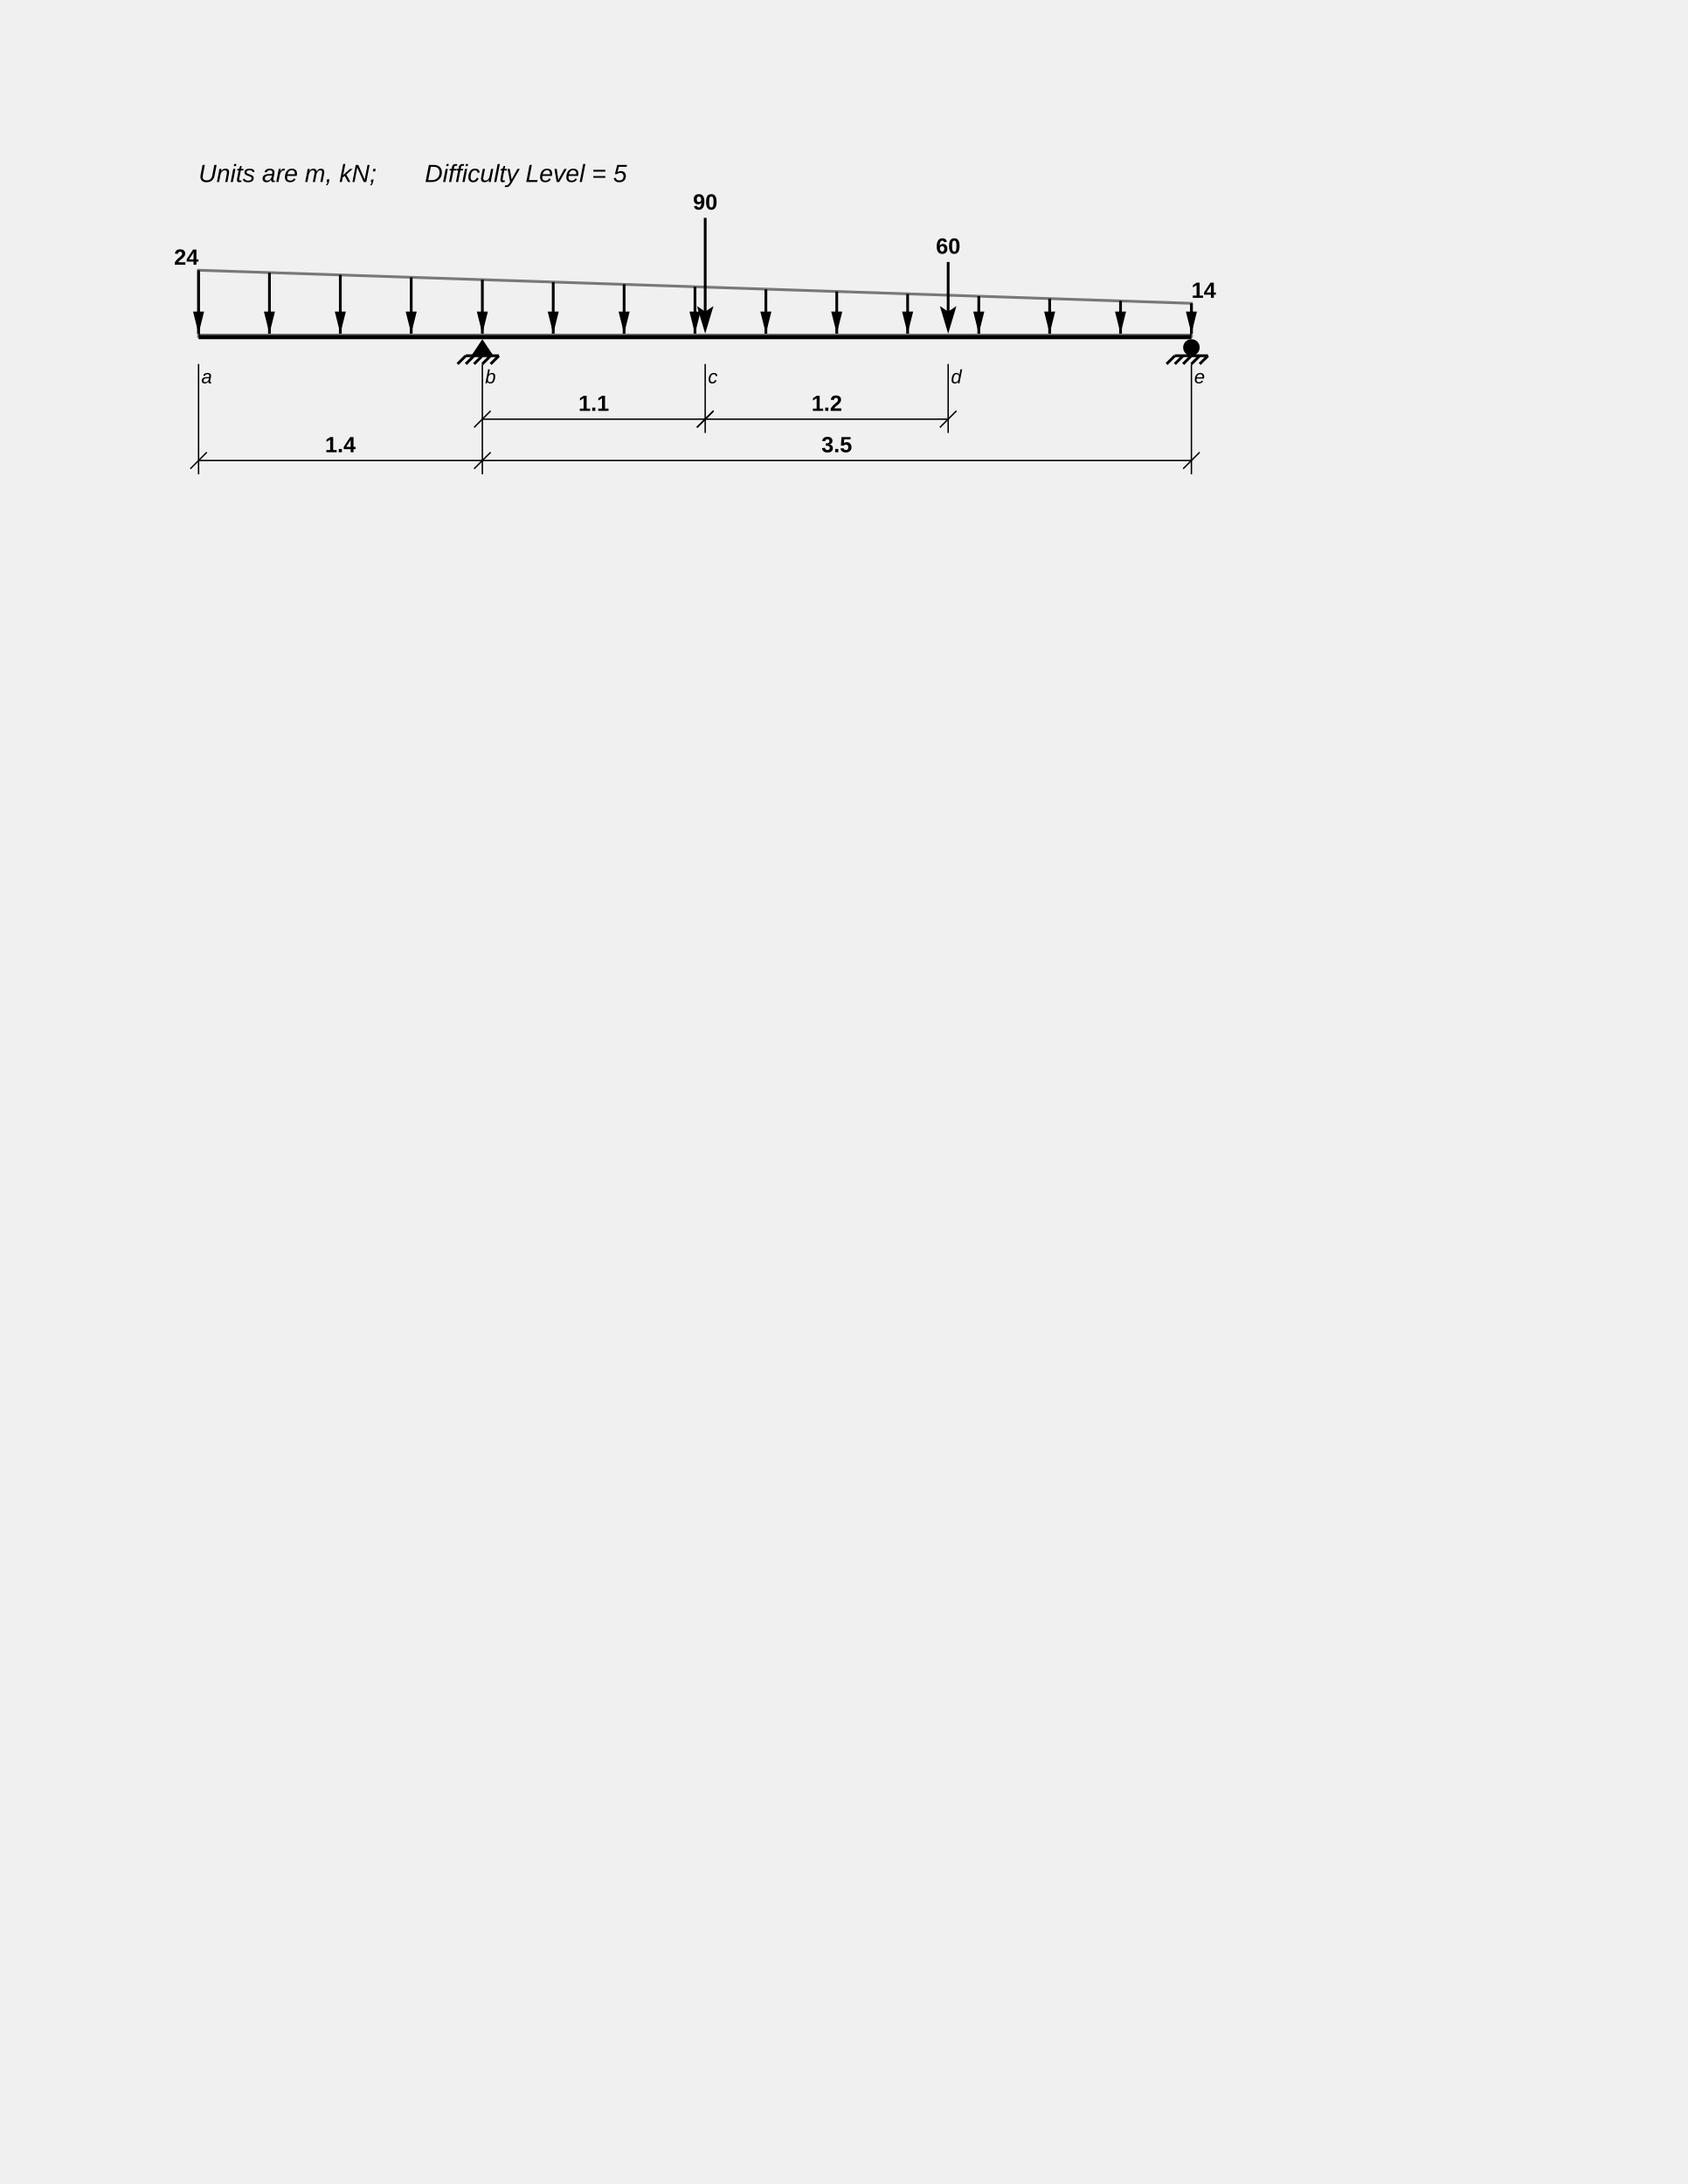
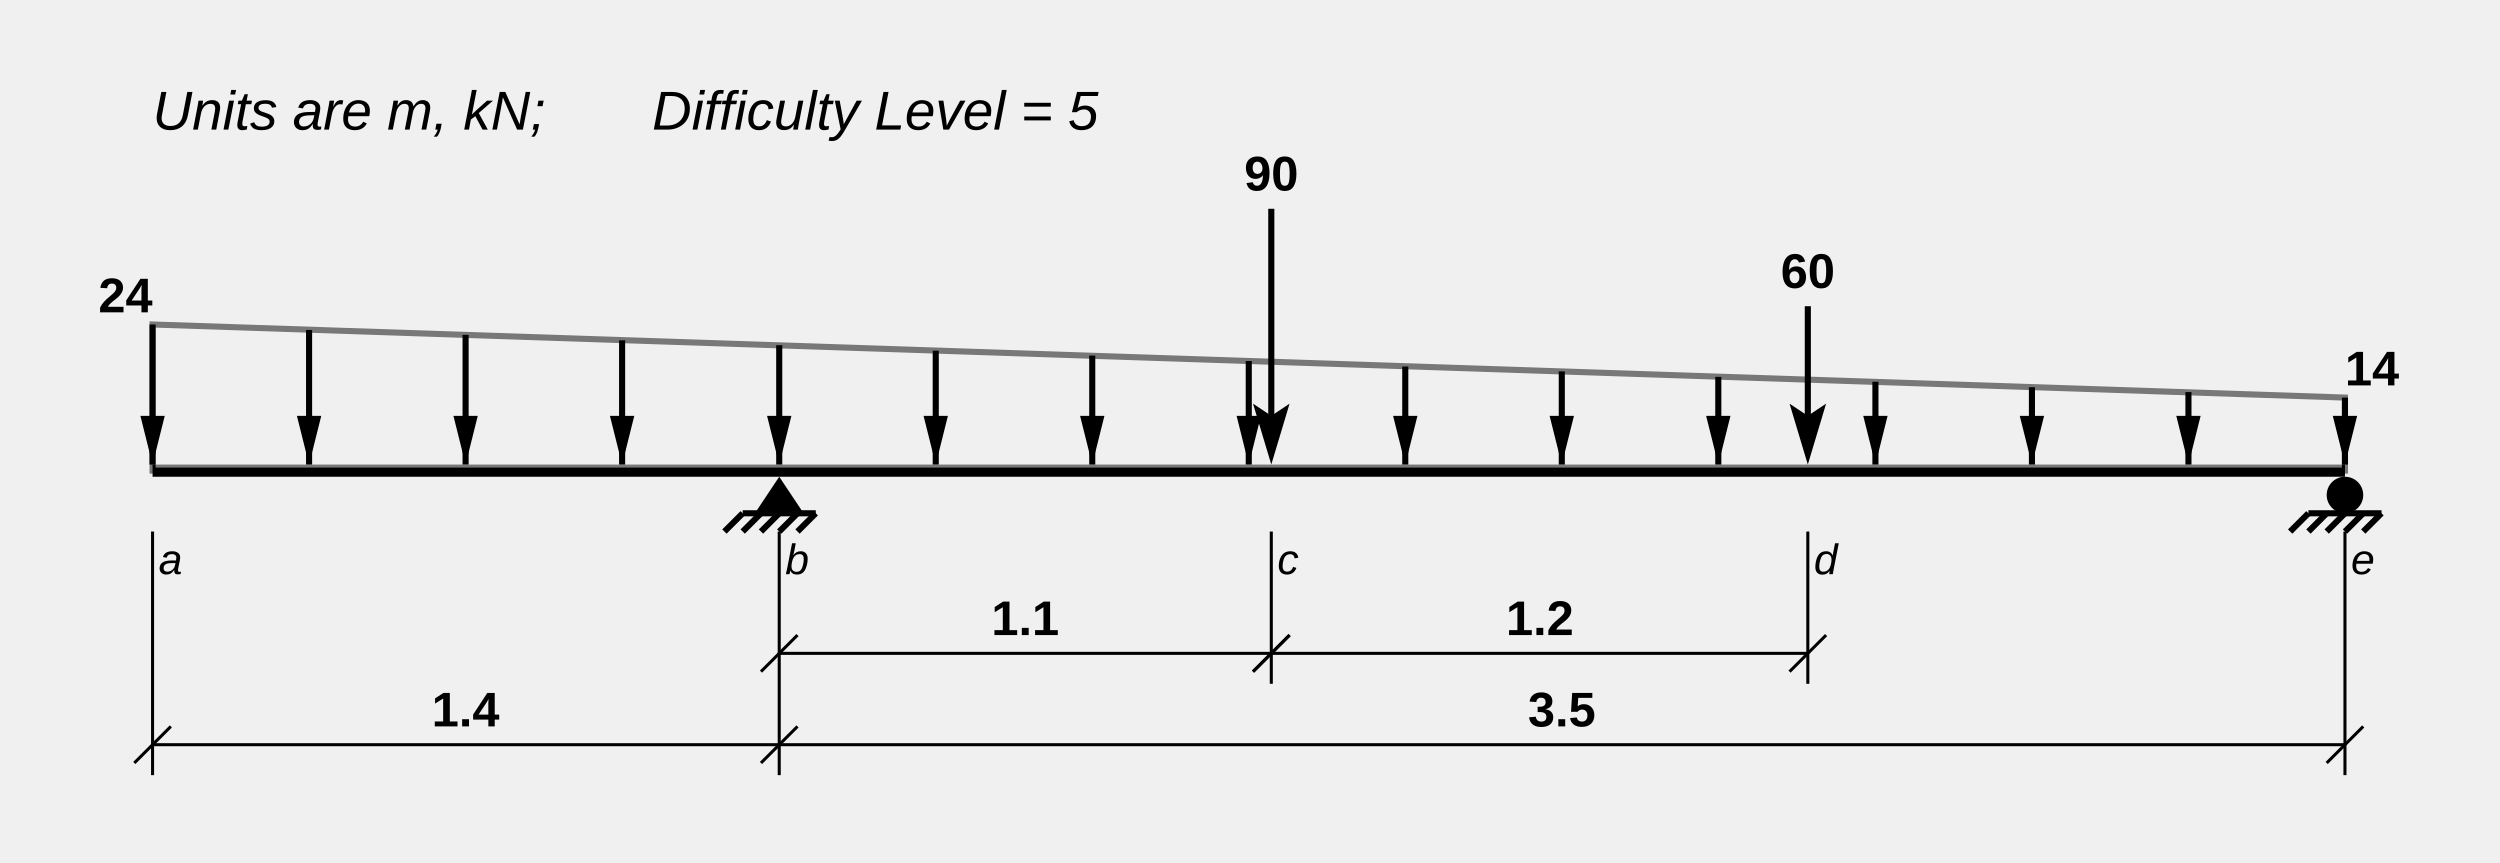
- <svg xmlns="http://www.w3.org/2000/svg" xmlns:xlink="http://www.w3.org/1999/xlink" version="1.1" width="8.5in" height="11.0in" viewBox="0 0 612 792">
-   <defs>
-     <style type="text/css">
+ <svg xmlns="http://www.w3.org/2000/svg" xmlns:xlink="http://www.w3.org/1999/xlink" id="svg182" viewBox="0 0 410.511 141.682" height="1.968in" width="5.702in" version="1.1">
+   <defs id="defs61">
+     <style id="style2" type="text/css">
    .elem {
	stroke-width: 2.0;
	stroke: black;
	}
    path.dim {
       stroke-width: 0.5;
       stroke: black;
       }
    path.guides {
       stroke-width: 0.5;
       stroke: grey;
       }
    text.dwglabel {
       font-family: Verdana, Arial;
       font-size: 10px;
       font-weight: bold;
       fill: black;
       text-align: center;
       text-anchor: start;
       }
    text.dim {
       font-family: Verdana, Arial;
       font-size: 8px;
       font-weight: bold;
       fill: black;
       text-align: center;
       text-anchor: middle;
       }
    text.guides {
       font-family: Verdana, Arial;
       font-size: 8px;
       font-weight: normal;
       font-style: italic;
       fill: black;
       text-align: center;
       text-anchor: middle;
       }
    text.vmlabel {
       font-family: Verdana, Arial;
       font-size: 8px;
       font-style: italic;
       fill: black;
       }
    text.notes {
       font-family: Verdana, Arial;
       font-size: 9px;
       font-weight: normal;
       font-style: italic;
       fill: black;
       text-align: center;
       text-anchor: left;
       }
    text.ptlabel {
       font-family: Verdana, Arial;
       font-size: 7px;
       font-style: italic;
       fill: black;
       text-align: center;
       text-anchor: start;
       }
     path.cload {
       fill: none;
       stroke-width: 1;
       stroke: black; 
       marker-end: url(#CLArrowEnd);
     }
      path.mload {
       fill: none;
       stroke-width: 1;
       stroke: black; 
       marker-end: url(#MLArrowEnd);
     }
      path.mloadInkscape {
       fill: none;
       stroke-width: 1;
       stroke: black; 
       marker-end: url(#MLArrowStart);
     }
     polygon.dload {
       fill: rgb(240,240,240);
       opacity: 0.5; /* if &lt; 1, REALLY slows down printing of the pdfs */
       stroke-width: 1;
       stroke: black; 
     }
     path.dload {
       fill: none;
       stroke-width: 1;
       stroke: black; 
       marker-end: url(#DLArrowEnd);
     }
     path.dloadna {
       fill: none;
       stroke-width: 1;
       stroke: black; 
     }
     path.vdiag {
       fill: url(#crosshatch45);
       stroke-width: 1;
       stroke: black; 
     }
     path.mdiag {
       fill: url(#crosshatch45);
       stroke-width: 1;
       stroke: black; 
     }

    </style>
-     <g id="PinnedSupport" transform="translate(0,1.0)">
-       <path d="M 0 0 l 4 6 l -8 0 z" stroke="black" stroke-width="0" fill="black" opacity="1.0" />
-       <path d="M -6 6 l 12 0" stroke="black" stroke-width="1" fill="none" />
-       <path d="M 6 6 l -3 3 m 0 -3 l -3 3 m 0 -3 l -3 3 m 0 -3 l -3 3 m 0 -3 l -3 3" stroke="black" stroke-width="1" fill="none" />
-     </g>
-     <g id="RollerSupport" transform="translate(0,1.0)">
-       <circle cx="0" cy="3" r="3" stroke="black" stroke-width="0" fill="black" opacity="1.0" />
-       <path d="M -6 6 l 12 0" stroke="black" stroke-width="1" fill="none" />
-       <path d="M 6 6 l -3 3 m 0 -3 l -3 3 m 0 -3 l -3 3 m 0 -3 l -3 3 m 0 -3 l -3 3" stroke="black" stroke-width="1" fill="none" />
-     </g>
-     <g id="LFixedSupport" transform="translate(-0.5,0)">
-       <path d="M 0 -6 l 0 12" stroke="black" stroke-width="1" fill="none" />
-       <path d="M 0 -6 l -3 3 m 3 0 l -3 3 m 3 0 l -3 3 m 3 0 l -3 3 m 3 0 l -3 3" stroke="black" stroke-width="1" fill="none" />
+     <g transform="translate(0,1)" id="PinnedSupport">
+       <path style="opacity:1;fill:#000000;stroke:#000000;stroke-width:0" id="path4" d="M 0,0 4,6 H -4 Z" />
+       <path style="fill:none;stroke:#000000;stroke-width:1" id="path6" d="M -6,6 H 6" />
+       <path style="fill:none;stroke:#000000;stroke-width:1" id="path8" d="M 6,6 3,9 M 3,6 0,9 M 0,6 -3,9 m 0,-3 -3,3 m 0,-3 -3,3" />
+     </g>
+     <g transform="translate(0,1)" id="RollerSupport">
+       <circle style="opacity:1;fill:#000000;stroke:#000000;stroke-width:0" id="circle11" r="3" cy="3" cx="0" />
+       <path style="fill:none;stroke:#000000;stroke-width:1" id="path13" d="M -6,6 H 6" />
+       <path style="fill:none;stroke:#000000;stroke-width:1" id="path15" d="M 6,6 3,9 M 3,6 0,9 M 0,6 -3,9 m 0,-3 -3,3 m 0,-3 -3,3" />
+     </g>
+     <g transform="translate(-0.5)" id="LFixedSupport">
+       <path style="fill:none;stroke:#000000;stroke-width:1" id="path18" d="M 0,-6 V 6" />
+       <path style="fill:none;stroke:#000000;stroke-width:1" id="path20" d="m 0,-6 -3,3 m 3,0 -3,3 m 3,0 -3,3 m 3,0 -3,3 m 3,0 -3,3" />
    </g>
    <g id="RFixedSupport">
-       <use xlink:href="#LFixedSupport" transform="scale(-1,1)" />
+       <use height="100%" width="100%" y="0" x="0" id="use23" transform="scale(-1,1)" xlink:href="#LFixedSupport" />
    </g>
    <g id="Hinge">
-       <circle cx="0" cy="0" r="2.5" stroke="black" stroke-width="1" fill="white" />
+       <circle style="fill:#ffffff;stroke:#000000;stroke-width:1" id="circle26" r="2.5" cy="0" cx="0" />
    </g>
    <g id="ShearRelease">
-       <rect x="-3" y="-6" width="6" height="12" stroke="none" fill="white" />
-       <circle cx="0" cy="-6" r="2" stroke="black" strokewidth="0.5" fill="white" />
-       <circle cx="0" cy="0" r="2" stroke="black" strokewidth="0.5" fill="white" />
-       <circle cx="0" cy="6" r="2" stroke="black" strokewidth="0.5" fill="white" />
-       <path d="M -3 -9 l 0 18 M 3 -9 l 0 18" stroke="black" stroke-width="1" />
-     </g>
-     <marker id="DLArrowStart" markerUnits="userSpaceOnUse" markerWidth="8" markerHeight="4" orient="auto" viewBox="0 0 8 4" refX="0" refY="2">
-       <path d="M 0 2 l 8 -2 l 0 4 z" />
-     </marker>
-     <marker id="DLArrowEnd" markerUnits="userSpaceOnUse" markerWidth="8" markerHeight="4" orient="auto" viewBox="0 0 8 4" refX="8" refY="2">
-       <path d="M 0 0 l 8 2 l -8 2 z" />
-     </marker>
-     <marker id="CLArrowStart" markerUnits="userSpaceOnUse" markerWidth="10.0" markerHeight="6" orient="auto" viewBox="0 0 10 6" refX="3.0" refY="3">
-       <path d="M 0 3 l 10 -3 l -2 3 l 2 3 z" />
-     </marker>
-     <marker id="CLArrowEnd" markerUnits="userSpaceOnUse" markerWidth="10.0" markerHeight="6" orient="auto" viewBox="0 0 10 6" refX="7.0" refY="3">
-       <path d="M 0 0 l 10 3 l -10 3 l 2 -3 z" />
-     </marker>
-     <marker id="MLArrowStart" markerUnits="userSpaceOnUse" markerWidth="10.0" markerHeight="6" orient="auto" viewBox="0 0 10 6" refX="8" refY="3">
-       <path d="M 10 0 l -10 3 l 10 3 l -2 -3 z" />
-     </marker>
-     <marker id="MLArrowEnd" markerUnits="userSpaceOnUse" markerWidth="10.0" markerHeight="6" orient="auto" viewBox="0 0 10 6" refX="2" refY="3">
-       <path d="M 0 0 l 10 3 l -10 3 l 2 -3 z" />
-     </marker>
-     <pattern id="crosshatch45" patternUnits="userSpaceOnUse" x="0" y="0" width="10" height="10" viewBox="0 0 10 10">
-       <path d="M 0 0 L 10 10" fill="none" stroke="grey" stroke-width="0.2" />
+       <rect style="fill:#ffffff;stroke:none" id="rect29" height="12" width="6" y="-6" x="-3" />
+       <circle style="fill:#ffffff;stroke:#000000" id="circle31" strokewidth="0.5" r="2" cy="-6" cx="0" />
+       <circle style="fill:#ffffff;stroke:#000000" id="circle33" strokewidth="0.5" r="2" cy="0" cx="0" />
+       <circle style="fill:#ffffff;stroke:#000000" id="circle35" strokewidth="0.5" r="2" cy="6" cx="0" />
+       <path style="stroke:#000000;stroke-width:1" id="path37" d="M -3,-9 V 9 M 3,-9 V 9" />
+     </g>
+     <marker refY="2" refX="0" viewBox="0 0 8 4" orient="auto" markerHeight="4" markerWidth="8" markerUnits="userSpaceOnUse" id="DLArrowStart">
+       <path id="path40" d="M 0,2 8,0 v 4 z" />
+     </marker>
+     <marker refY="2" refX="8" viewBox="0 0 8 4" orient="auto" markerHeight="4" markerWidth="8" markerUnits="userSpaceOnUse" id="DLArrowEnd">
+       <path id="path43" d="M 0,0 8,2 0,4 Z" />
+     </marker>
+     <marker refY="3" refX="3" viewBox="0 0 10 6" orient="auto" markerHeight="6" markerWidth="10" markerUnits="userSpaceOnUse" id="CLArrowStart">
+       <path id="path46" d="M 0,3 10,0 8,3 10,6 Z" />
+     </marker>
+     <marker refY="3" refX="7" viewBox="0 0 10 6" orient="auto" markerHeight="6" markerWidth="10" markerUnits="userSpaceOnUse" id="CLArrowEnd">
+       <path id="path49" d="M 0,0 10,3 0,6 2,3 Z" />
+     </marker>
+     <marker refY="3" refX="8" viewBox="0 0 10 6" orient="auto" markerHeight="6" markerWidth="10" markerUnits="userSpaceOnUse" id="MLArrowStart">
+       <path id="path52" d="M 10,0 0,3 10,6 8,3 Z" />
+     </marker>
+     <marker refY="3" refX="2" viewBox="0 0 10 6" orient="auto" markerHeight="6" markerWidth="10" markerUnits="userSpaceOnUse" id="MLArrowEnd">
+       <path id="path55" d="M 0,0 10,3 0,6 2,3 Z" />
+     </marker>
+     <pattern viewBox="0 0 10 10" height="10" width="10" y="0" x="0" patternUnits="userSpaceOnUse" id="crosshatch45">
+       <path id="path58" stroke-width="0.2" stroke="grey" fill="none" d="M 0 0 L 10 10" />
    </pattern>
  </defs>
-   <g transform="translate(72.0,122.0)">
-     <path class="elem" d="M 0 0 l 360.0 0" />
-     <g transform="translate(0.0,0.0)">
-       <polygon points="0,0 0,-24.0 360.0,-12.0 360.0,0" class="dload" />
-       <path class="dload" d="M 0.0 -24.0 L 0.0 -1.0" />
-       <path class="dload" d="M 25.7 -23.1 L 25.7 -1.0" />
-       <path class="dload" d="M 51.4 -22.3 L 51.4 -1.0" />
-       <path class="dload" d="M 77.1 -21.4 L 77.1 -1.0" />
-       <path class="dload" d="M 102.9 -20.6 L 102.9 -1.0" />
-       <path class="dload" d="M 128.6 -19.7 L 128.6 -1.0" />
-       <path class="dload" d="M 154.3 -18.9 L 154.3 -1.0" />
-       <path class="dload" d="M 180.0 -18.0 L 180.0 -1.0" />
-       <path class="dload" d="M 205.7 -17.1 L 205.7 -1.0" />
-       <path class="dload" d="M 231.4 -16.3 L 231.4 -1.0" />
-       <path class="dload" d="M 257.1 -15.4 L 257.1 -1.0" />
-       <path class="dload" d="M 282.9 -14.6 L 282.9 -1.0" />
-       <path class="dload" d="M 308.6 -13.7 L 308.6 -1.0" />
-       <path class="dload" d="M 334.3 -12.9 L 334.3 -1.0" />
-       <path class="dload" d="M 360.0 -12.0 L 360.0 -1.0" />
-       <text style="text-anchor: end;" dx="0.0" dy="-2.0" y="-24.0" x="0.0" class="dim">24</text>
-       <text style="text-anchor: start;" dx="0.0" dy="-2.0" y="-12.0" x="360.0" class="dim">14</text>
-     </g>
-     <g transform="translate(271.8,-1.0)">
-       <path class="cload" d="M 0 -26.0 l 0 23.0" />
-       <text y="-26.0" x="0" class="dim" dy="-3.0">60</text>
-     </g>
-     <g transform="translate(183.7,-1.0)">
-       <path class="cload" d="M 0 -42.0 l 0 39.0" />
-       <text y="-42.0" x="0" class="dim" dy="-3.0">90</text>
-     </g>
-     <use y="0" x="102.9" xlink:href="#PinnedSupport" />
-     <use y="0" x="360.0" xlink:href="#RollerSupport" />
-     <path class="dim" d="M 183.7 10.0 l 0 25.0" />
-     <path class="dim" d="M 102.9 30.0 l 80.8 0" />
-     <path class="dim" d="M 102.9 30.0 m -3.0 3.0 l 6.0 -6.0" />
-     <path class="dim" d="M 183.7 30.0 m -3.0 3.0 l 6.0 -6.0" />
-     <text y="30.0" x="143.3" class="dim" dy="-3.0">1.1</text>
-     <path class="dim" d="M 271.8 10.0 l 0 25.0" />
-     <path class="dim" d="M 183.7 30.0 l 88.2 0" />
-     <path class="dim" d="M 183.7 30.0 m -3.0 3.0 l 6.0 -6.0" />
-     <path class="dim" d="M 271.8 30.0 m -3.0 3.0 l 6.0 -6.0" />
-     <text y="30.0" x="227.8" class="dim" dy="-3.0">1.2</text>
-     <path class="dim" d="M 0.0 10.0 l 0 40.0" />
-     <path class="dim" d="M 102.9 10.0 l 0 40.0" />
-     <path class="dim" d="M 0.0 45.0 l 102.9 0" />
-     <path class="dim" d="M 0.0 45.0 m -3.0 3.0 l 6.0 -6.0" />
-     <path class="dim" d="M 102.9 45.0 m -3.0 3.0 l 6.0 -6.0" />
-     <text y="45.0" x="51.4" class="dim" dy="-3.0">1.4</text>
-     <path class="dim" d="M 360.0 10.0 l 0 40.0" />
-     <path class="dim" d="M 102.9 45.0 l 257.1 0" />
-     <path class="dim" d="M 360.0 45.0 m -3.0 3.0 l 6.0 -6.0" />
-     <text y="45.0" x="231.4" class="dim" dy="-3.0">3.5</text>
-     <text y="17.0" x="0.0" class="ptlabel" dx="1.0">a</text>
-     <text y="17.0" x="102.9" class="ptlabel" dx="1.0">b</text>
-     <text y="17.0" x="183.7" class="ptlabel" dx="1.0">c</text>
-     <text y="17.0" x="271.8" class="ptlabel" dx="1.0">d</text>
-     <text y="17.0" x="360.0" class="ptlabel" dx="1.0">e</text>
-     <text y="-56.0" x="0" xml:space="preserve" class="notes">Units are m, kN;       Difficulty Level = 5</text>
-     <g id="beam-fb-diagram" visibility="hidden" transform="translate(0.0,144.0)">
-   </g>
+   <g id="g180" transform="translate(25.05234,77.28184)">
+     <path style="stroke:#000000;stroke-width:2" id="path65" d="M 0,0 H 360" class="elem" />
+     <g id="g105">
+       <polygon style="opacity:0.5;fill:#f0f0f0;stroke:#000000;stroke-width:1" id="polygon69" class="dload" points="360,-12 360,0 0,0 0,-24 " />
+       <path style="fill:none;stroke:#000000;stroke-width:1;marker-end:url(#DLArrowEnd)" id="path71" d="M 0,-24 V -1" class="dload" />
+       <path style="fill:none;stroke:#000000;stroke-width:1;marker-end:url(#DLArrowEnd)" id="path73" d="M 25.7,-23.1 V -1" class="dload" />
+       <path style="fill:none;stroke:#000000;stroke-width:1;marker-end:url(#DLArrowEnd)" id="path75" d="M 51.4,-22.3 V -1" class="dload" />
+       <path style="fill:none;stroke:#000000;stroke-width:1;marker-end:url(#DLArrowEnd)" id="path77" d="M 77.1,-21.4 V -1" class="dload" />
+       <path style="fill:none;stroke:#000000;stroke-width:1;marker-end:url(#DLArrowEnd)" id="path79" d="M 102.9,-20.6 V -1" class="dload" />
+       <path style="fill:none;stroke:#000000;stroke-width:1;marker-end:url(#DLArrowEnd)" id="path81" d="M 128.6,-19.7 V -1" class="dload" />
+       <path style="fill:none;stroke:#000000;stroke-width:1;marker-end:url(#DLArrowEnd)" id="path83" d="M 154.3,-18.9 V -1" class="dload" />
+       <path style="fill:none;stroke:#000000;stroke-width:1;marker-end:url(#DLArrowEnd)" id="path85" d="M 180,-18 V -1" class="dload" />
+       <path style="fill:none;stroke:#000000;stroke-width:1;marker-end:url(#DLArrowEnd)" id="path87" d="M 205.7,-17.1 V -1" class="dload" />
+       <path style="fill:none;stroke:#000000;stroke-width:1;marker-end:url(#DLArrowEnd)" id="path89" d="M 231.4,-16.3 V -1" class="dload" />
+       <path style="fill:none;stroke:#000000;stroke-width:1;marker-end:url(#DLArrowEnd)" id="path91" d="M 257.1,-15.4 V -1" class="dload" />
+       <path style="fill:none;stroke:#000000;stroke-width:1;marker-end:url(#DLArrowEnd)" id="path93" d="M 282.9,-14.6 V -1" class="dload" />
+       <path style="fill:none;stroke:#000000;stroke-width:1;marker-end:url(#DLArrowEnd)" id="path95" d="M 308.6,-13.7 V -1" class="dload" />
+       <path style="fill:none;stroke:#000000;stroke-width:1;marker-end:url(#DLArrowEnd)" id="path97" d="M 334.3,-12.9 V -1" class="dload" />
+       <path style="fill:none;stroke:#000000;stroke-width:1;marker-end:url(#DLArrowEnd)" id="path99" d="M 360,-12 V -1" class="dload" />
+       <text id="text101" class="dim" x="0" y="-24" dy="-2" dx="0" style="font-weight:bold;font-size:8px;font-family:Verdana, Arial;text-align:center;text-anchor:end;fill:#000000">24</text>
+       <text id="text103" class="dim" x="360" y="-12" dy="-2" dx="0" style="font-weight:bold;font-size:8px;font-family:Verdana, Arial;text-align:center;text-anchor:start;fill:#000000">14</text>
+     </g>
+     <g id="g113" transform="translate(271.8,-1)">
+       <path style="fill:none;stroke:#000000;stroke-width:1;marker-end:url(#CLArrowEnd)" id="path109" d="M 0,-26 V -3" class="cload" />
+       <text style="font-weight:bold;font-size:8px;font-family:Verdana, Arial;text-align:center;text-anchor:middle;fill:#000000" id="text111" dy="-3" class="dim" x="0" y="-26">60</text>
+     </g>
+     <g id="g121" transform="translate(183.7,-1)">
+       <path style="fill:none;stroke:#000000;stroke-width:1;marker-end:url(#CLArrowEnd)" id="path117" d="M 0,-42 V -3" class="cload" />
+       <text style="font-weight:bold;font-size:8px;font-family:Verdana, Arial;text-align:center;text-anchor:middle;fill:#000000" id="text119" dy="-3" class="dim" x="0" y="-42">90</text>
+     </g>
+     <use height="100%" width="100%" id="use123" xlink:href="#PinnedSupport" x="102.9" y="0" />
+     <use height="100%" width="100%" id="use125" xlink:href="#RollerSupport" x="360" y="0" />
+     <path style="stroke:#000000;stroke-width:0.5" id="path127" d="M 183.7,10 V 35" class="dim" />
+     <path style="stroke:#000000;stroke-width:0.5" id="path129" d="m 102.9,30 h 80.8" class="dim" />
+     <path style="stroke:#000000;stroke-width:0.5" id="path131" d="m 102.9,30 m -3,3 6,-6" class="dim" />
+     <path style="stroke:#000000;stroke-width:0.5" id="path133" d="m 183.7,30 m -3,3 6,-6" class="dim" />
+     <text style="font-weight:bold;font-size:8px;font-family:Verdana, Arial;text-align:center;text-anchor:middle;fill:#000000" id="text135" dy="-3" class="dim" x="143.3" y="30">1.1</text>
+     <path style="stroke:#000000;stroke-width:0.5" id="path137" d="M 271.8,10 V 35" class="dim" />
+     <path style="stroke:#000000;stroke-width:0.5" id="path139" d="m 183.7,30 h 88.2" class="dim" />
+     <path style="stroke:#000000;stroke-width:0.5" id="path141" d="m 183.7,30 m -3,3 6,-6" class="dim" />
+     <path style="stroke:#000000;stroke-width:0.5" id="path143" d="m 271.8,30 m -3,3 6,-6" class="dim" />
+     <text style="font-weight:bold;font-size:8px;font-family:Verdana, Arial;text-align:center;text-anchor:middle;fill:#000000" id="text145" dy="-3" class="dim" x="227.8" y="30">1.2</text>
+     <path style="stroke:#000000;stroke-width:0.5" id="path147" d="M 0,10 V 50" class="dim" />
+     <path style="stroke:#000000;stroke-width:0.5" id="path149" d="M 102.9,10 V 50" class="dim" />
+     <path style="stroke:#000000;stroke-width:0.5" id="path151" d="M 0,45 H 102.9" class="dim" />
+     <path style="stroke:#000000;stroke-width:0.5" id="path153" d="m 0,45 m -3,3 6,-6" class="dim" />
+     <path style="stroke:#000000;stroke-width:0.5" id="path155" d="m 102.9,45 m -3,3 6,-6" class="dim" />
+     <text style="font-weight:bold;font-size:8px;font-family:Verdana, Arial;text-align:center;text-anchor:middle;fill:#000000" id="text157" dy="-3" class="dim" x="51.4" y="45">1.4</text>
+     <path style="stroke:#000000;stroke-width:0.5" id="path159" d="M 360,10 V 50" class="dim" />
+     <path style="stroke:#000000;stroke-width:0.5" id="path161" d="M 102.9,45 H 360" class="dim" />
+     <path style="stroke:#000000;stroke-width:0.5" id="path163" d="m 360,45 m -3,3 6,-6" class="dim" />
+     <text style="font-weight:bold;font-size:8px;font-family:Verdana, Arial;text-align:center;text-anchor:middle;fill:#000000" id="text165" dy="-3" class="dim" x="231.4" y="45">3.5</text>
+     <text style="font-style:italic;font-size:7px;font-family:Verdana, Arial;text-align:center;text-anchor:start;fill:#000000" id="text167" dx="1" class="ptlabel" x="0" y="17">a</text>
+     <text style="font-style:italic;font-size:7px;font-family:Verdana, Arial;text-align:center;text-anchor:start;fill:#000000" id="text169" dx="1" class="ptlabel" x="102.9" y="17">b</text>
+     <text style="font-style:italic;font-size:7px;font-family:Verdana, Arial;text-align:center;text-anchor:start;fill:#000000" id="text171" dx="1" class="ptlabel" x="183.7" y="17">c</text>
+     <text style="font-style:italic;font-size:7px;font-family:Verdana, Arial;text-align:center;text-anchor:start;fill:#000000" id="text173" dx="1" class="ptlabel" x="271.8" y="17">d</text>
+     <text style="font-style:italic;font-size:7px;font-family:Verdana, Arial;text-align:center;text-anchor:start;fill:#000000" id="text175" dx="1" class="ptlabel" x="360" y="17">e</text>
+     <text style="font-style:italic;font-weight:normal;font-size:9px;font-family:Verdana, Arial;text-align:center;fill:#000000" id="text177" class="notes" xml:space="preserve" x="0" y="-56">Units are m, kN;       Difficulty Level = 5</text>
+     <g style="visibility:hidden" transform="translate(0,144)" visibility="hidden" id="beam-fb-diagram" />
  </g>
</svg>
